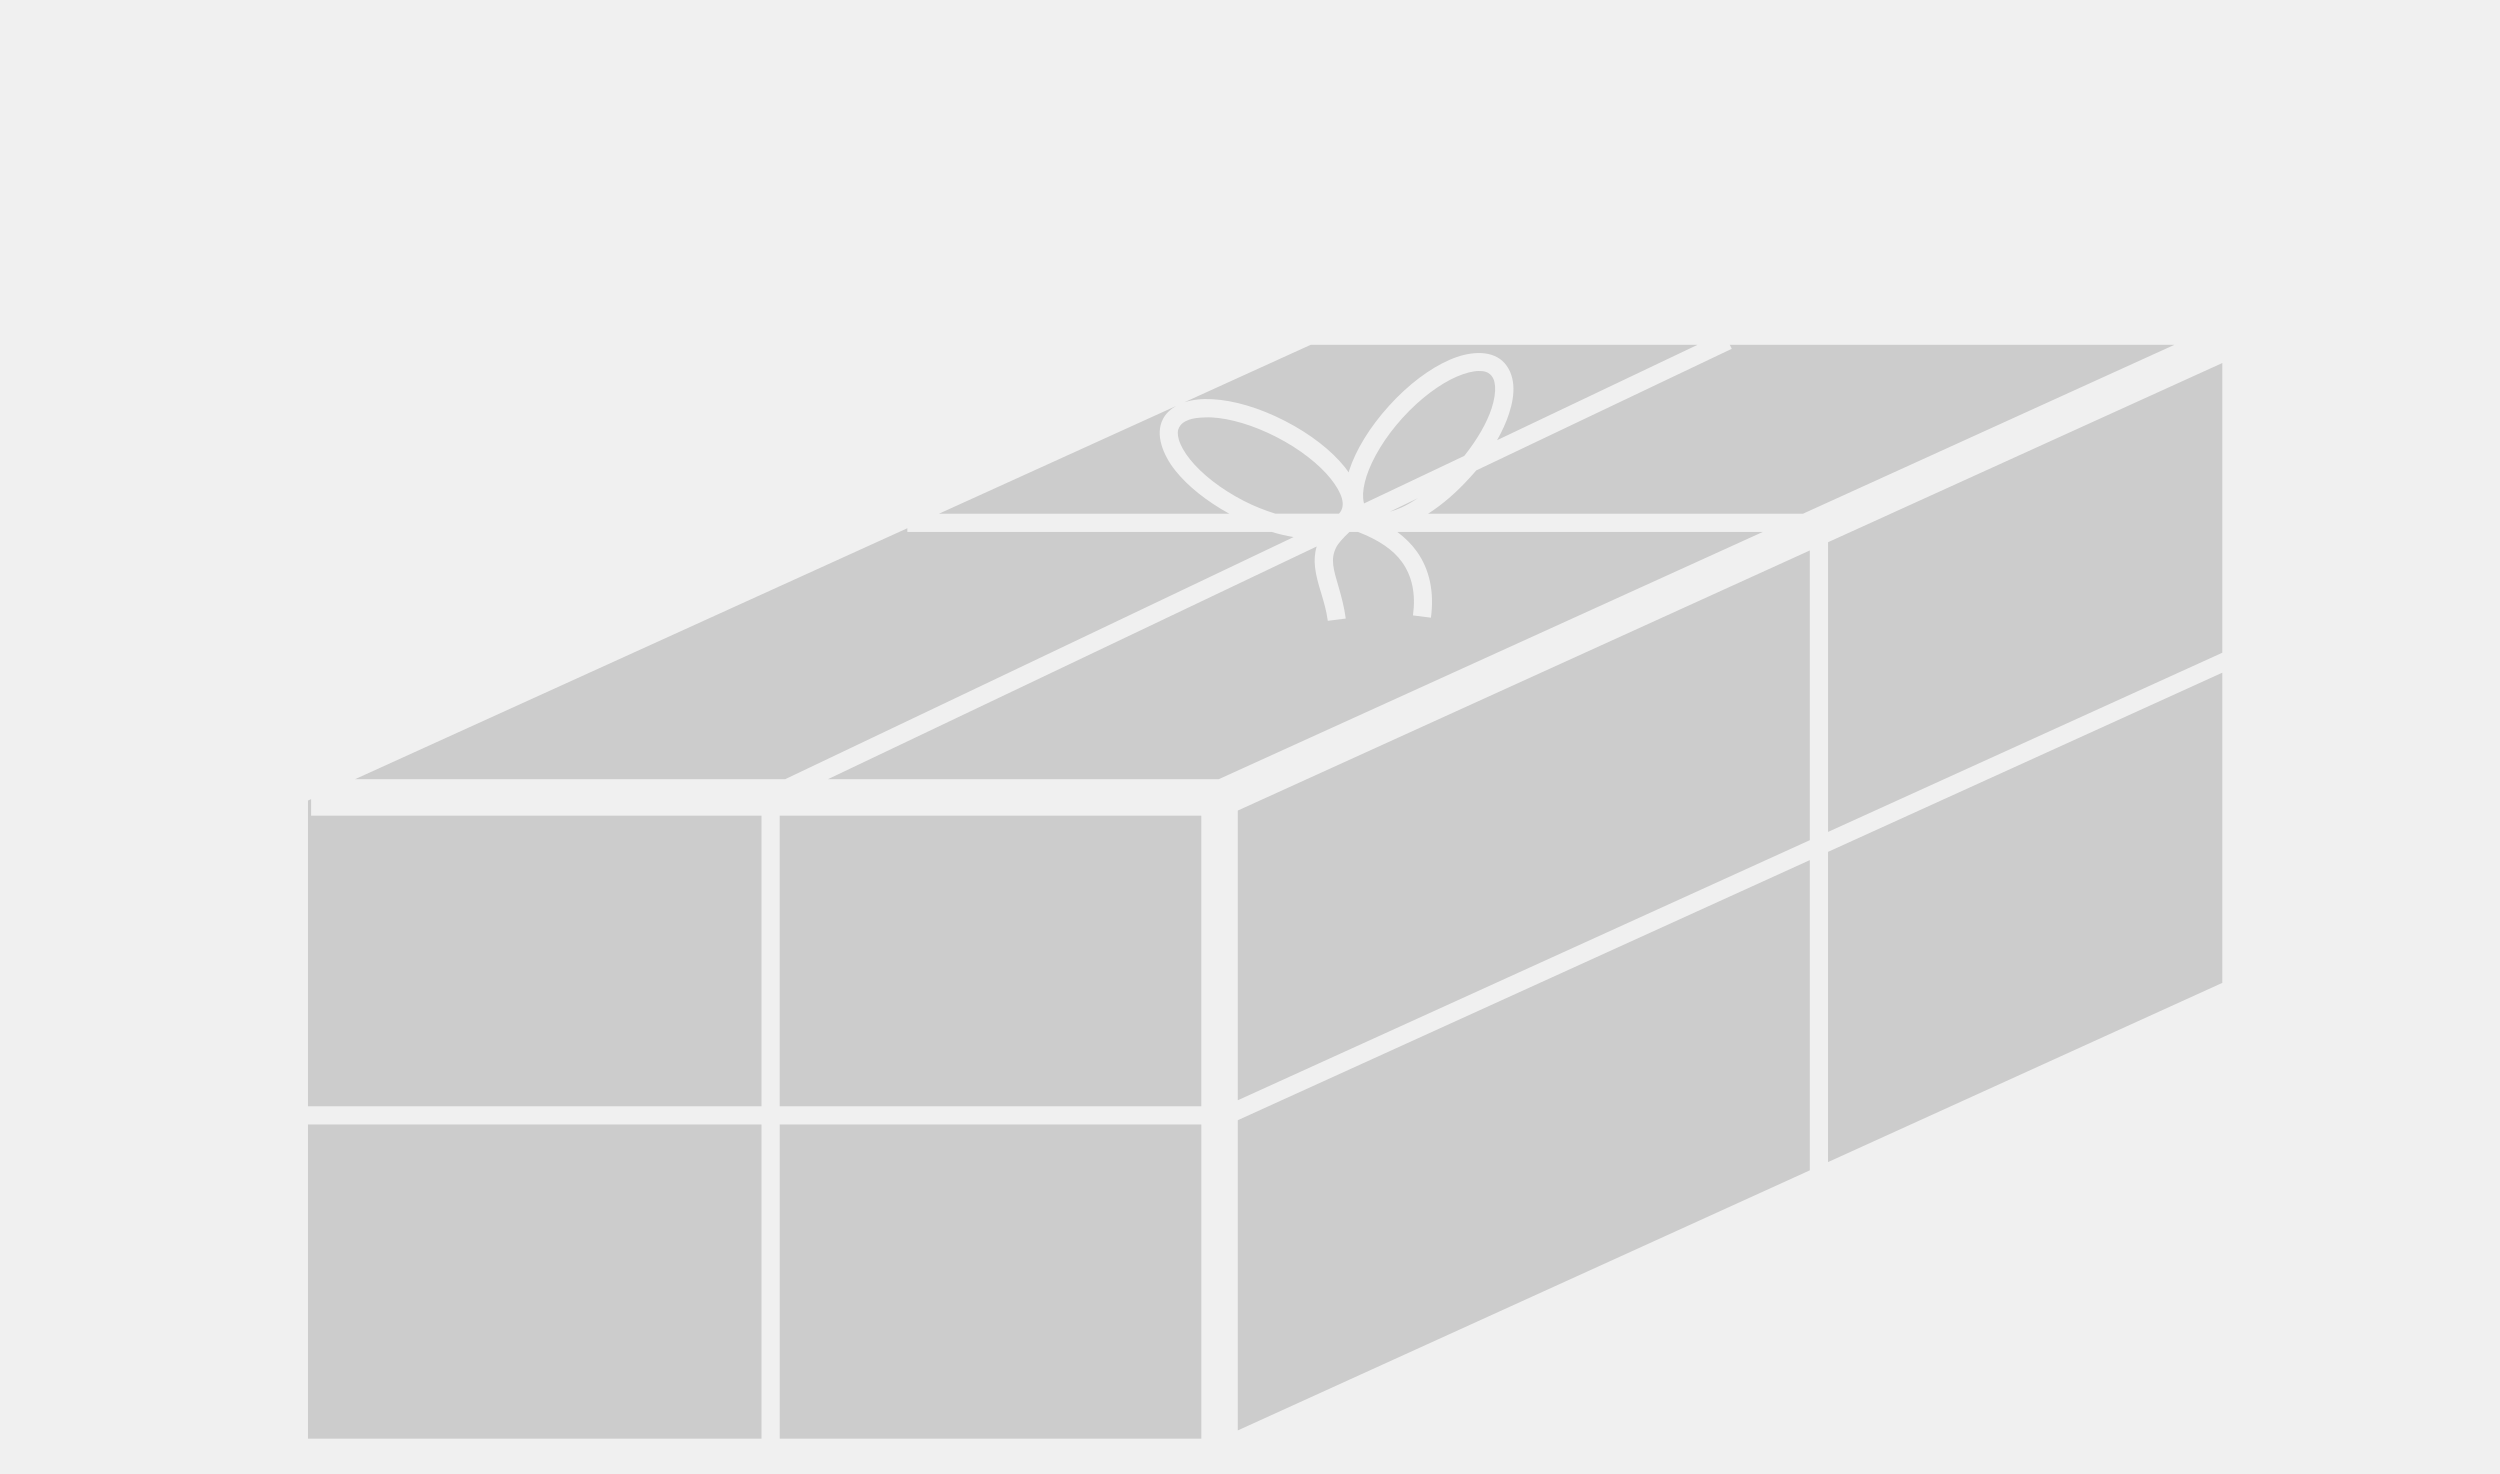
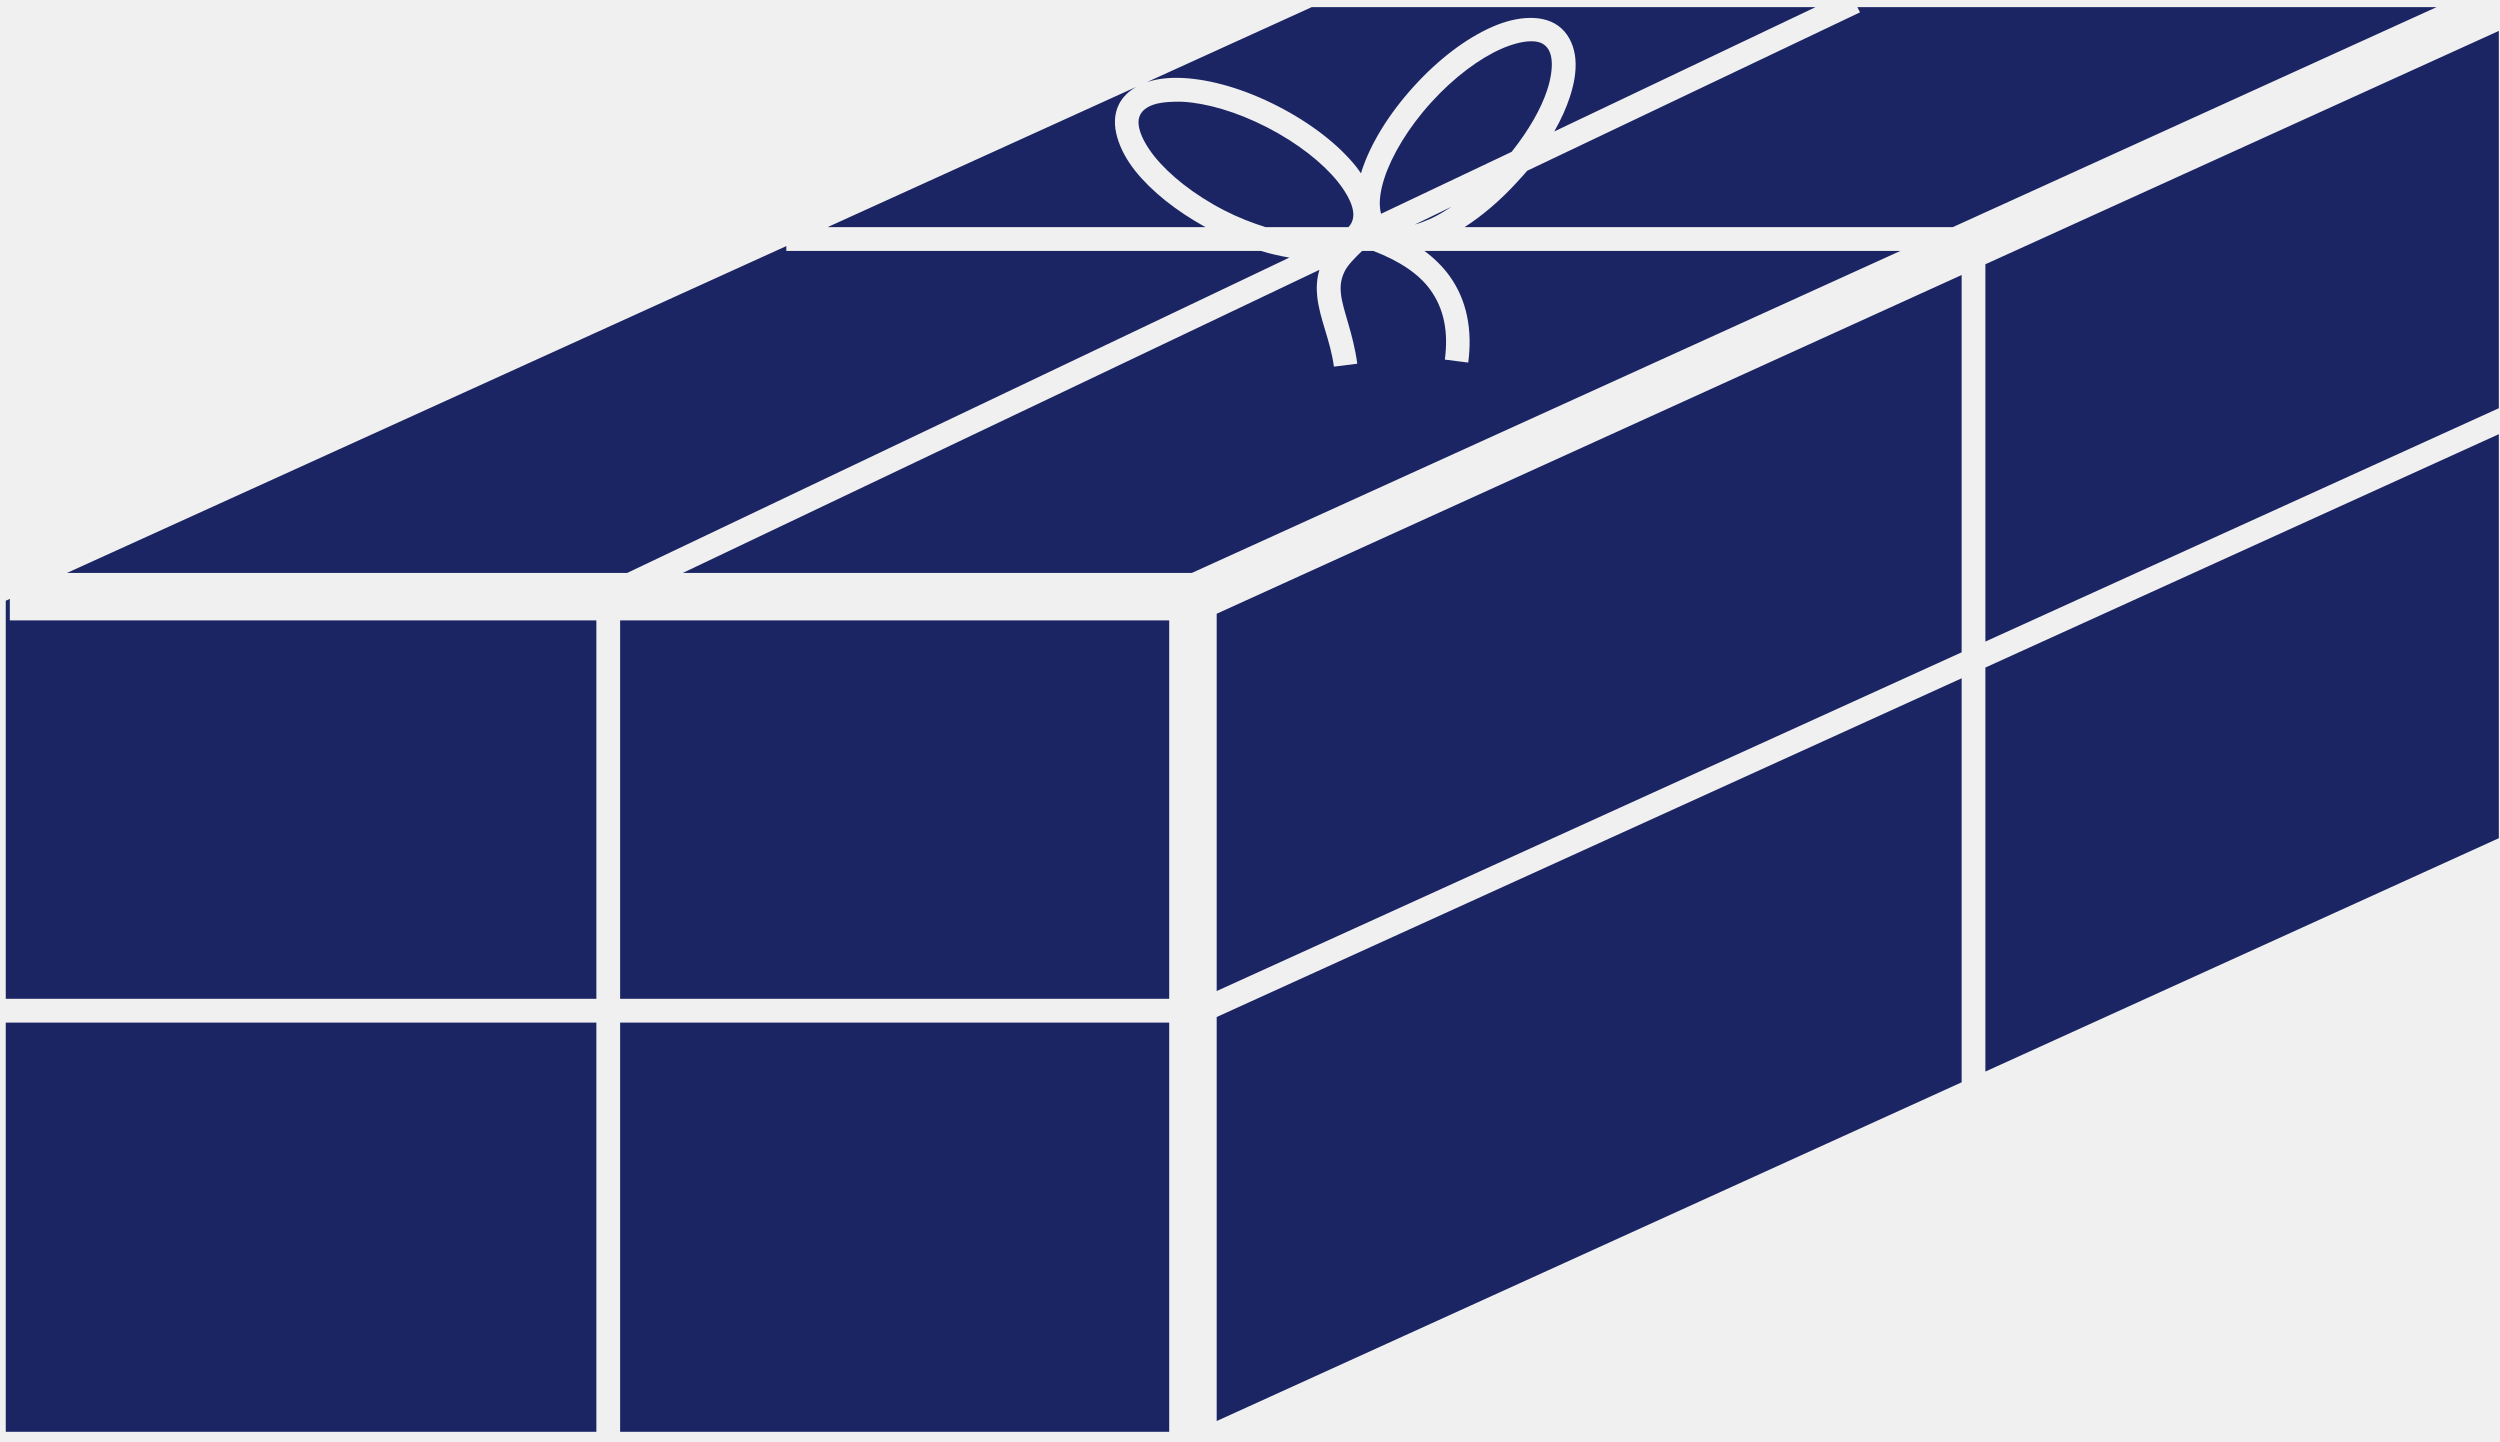
- <svg xmlns="http://www.w3.org/2000/svg" version="1.1" width="280" height="165" id="svg2">
-   <defs id="defs4" />
-   <g transform="translate(0,-887.3622)" id="layer1" />
-   <path d="m 172.473,-190.141 c -3.881,0.172 -6.976,2.058 -7.422,4.818 -0.548,3.397 3.134,6.839 8.23,7.661 5.095,0.823 9.657,-1.272 10.205,-4.669 0.537,-3.394 -3.142,-6.81 -8.23,-7.631 -0.955,-0.154 -1.887,-0.219 -2.783,-0.18 z m -7.601,6.195 c -18.383,0.286 -35.208,10.517 -44.74,26.395 -21.21,2.06 -35.882,8.61 -37.468,18.435 -2.624,16.253 31.499,35.28 76.193,42.496 44.694,7.215 83.056,-0.117 85.68,-16.37 l 0,-0.06 c 1.476,-9.474 -9.509,-19.883 -27.772,-28.34 -3.853,-18.088 -16.372,-33.196 -33.548,-39.473 -0.008,0.141 -0.008,0.277 -0.03,0.419 -0.548,3.397 -5.14,5.521 -10.235,4.698 -5.095,-0.823 -8.748,-4.264 -8.2,-7.661 0.029,-0.182 0.068,-0.364 0.12,-0.539 z m -3.053,5.267 0.569,0.778 c -12.804,9.183 -19.82,18.557 -23.642,25.617 -3.822,7.06 -4.459,11.761 -4.459,11.761 l -0.928,-0.12 c 0,0 0.662,-4.94 4.549,-12.12 3.887,-7.18 10.991,-16.651 23.911,-25.916 z m 18.435,5.117 c 5.253,6.843 7.207,17.61 7.901,26.665 0.694,9.054 0.09,16.43 0.09,16.43 l -0.958,-0.09 c 0,0 0.598,-7.307 -0.09,-16.28 -0.688,-8.973 -2.696,-19.58 -7.721,-26.126 l 0.778,-0.599 z m -62.965,30.226 c 13.341,6.612 29.377,11.792 46.985,14.634 17.57,2.836 34.388,2.961 49.109,0.898 -0.264,0.873 -0.505,1.722 -0.808,2.574 -14.547,2.139 -31.288,2.071 -48.75,-0.748 -17.496,-2.825 -33.387,-8.037 -46.536,-14.664 -0.019,-0.903 -0.027,-1.783 0,-2.693 z m -2.095,5.357 c 13.671,6.775 30.109,12.08 48.152,14.993 18.004,2.906 35.251,3.042 50.336,0.928 -0.271,0.895 -0.527,1.791 -0.838,2.663 -14.906,2.192 -32.053,2.081 -49.947,-0.808 -17.929,-2.894 -34.229,-8.203 -47.703,-14.993 -0.02,-0.925 -0.027,-1.85 0,-2.783 z m -2.065,5.357 c 14.001,6.939 30.811,12.369 49.289,15.352 18.438,2.977 36.114,3.123 51.563,0.958 -0.278,0.917 -0.55,1.829 -0.868,2.723 -15.266,2.245 -32.849,2.15 -51.174,-0.808 -18.361,-2.964 -35.041,-8.428 -48.84,-15.382 -0.021,-0.947 0.002,-1.888 0.03,-2.843 z" id="path6509" style="fill:#cccccc;fill-opacity:1;fill-rule:evenodd;stroke:#cccccc;stroke-width:0;stroke-linecap:round;stroke-linejoin:round;stroke-miterlimit:4;stroke-opacity:1;stroke-dashoffset:0" />
-   <path d="m 50.963,-237.706 -8.055,64.44 8.055,64.44 8.055,-64.44 z" id="path6555" style="fill:#cccccc;stroke:#000000;stroke-width:0;stroke-linecap:butt;stroke-linejoin:miter;stroke-miterlimit:4;stroke-opacity:1;stroke-dasharray:none" />
-   <path d="m 115.403,-173.266 -64.44,-8.055 -64.44,8.055 64.44,8.055 z" id="path6557" style="fill:#cccccc;stroke:#000000;stroke-width:0;stroke-linecap:butt;stroke-linejoin:miter;stroke-miterlimit:4;stroke-opacity:1;stroke-dasharray:none" />
-   <path d="m 79.947,-202.251 -32.608,25.362 -25.362,32.608 32.608,-25.362 z" id="path6559" style="fill:#cccccc;stroke:#000000;stroke-width:0;stroke-linecap:butt;stroke-linejoin:miter;stroke-miterlimit:4;stroke-opacity:1;stroke-dasharray:none" />
-   <path d="m 79.947,-144.282 -25.362,-32.608 -32.608,-25.362 25.362,32.608 z" id="path6561" style="fill:#cccccc;stroke:#000000;stroke-width:0;stroke-linecap:butt;stroke-linejoin:miter;stroke-miterlimit:4;stroke-opacity:1;stroke-dasharray:none" />
-   <path d="m 54.739,-173.538 a 4.196,4.196 0 1 1 -8e-6,-0.008" id="path6563" style="fill:#ffffff;fill-opacity:1;fill-rule:evenodd;stroke:#cccccc;stroke-width:0;stroke-linecap:round;stroke-linejoin:round;stroke-miterlimit:4;stroke-opacity:1;stroke-dasharray:none;stroke-dashoffset:0" />
-   <path d="m 74.602,-173.588 a 23.859,23.185 0 1 1 -4.9e-5,-0.046" id="path6569" style="fill:none;stroke:#cccccc;stroke-width:2.131;stroke-linecap:round;stroke-linejoin:round;stroke-miterlimit:4;stroke-opacity:1;stroke-dasharray:none;stroke-dashoffset:0" />
-   <path style="fill:#cccccc;stroke:#000000;stroke-width:0;stroke-linecap:butt;stroke-linejoin:miter;stroke-miterlimit:4;stroke-opacity:1;stroke-dasharray:none" d="m 146.802,38.616 -14.166,6.445 c 0.925,-0.305 1.97,-0.412 3.127,-0.351 2.416,0.127 5.269,0.953 8.136,2.425 2.862,1.47 5.221,3.313 6.732,5.201 0.147,0.183 0.284,0.391 0.415,0.574 0.022,-0.074 0.04,-0.149 0.064,-0.223 0.748,-2.301 2.303,-4.855 4.467,-7.243 2.164,-2.388 4.548,-4.166 6.764,-5.137 1.108,-0.485 2.177,-0.746 3.191,-0.766 1.013,-0.02 2.001,0.22 2.744,0.893 0.743,0.673 1.133,1.67 1.212,2.68 0.08,1.01 -0.104,2.072 -0.479,3.222 -0.31,0.955 -0.766,1.955 -1.34,2.967 l 22.462,-10.688 -43.328,0 z m 46.933,0 0.223,0.447 -28.619,13.624 c -0.251,0.303 -0.527,0.595 -0.798,0.893 -1.47,1.623 -3.039,2.958 -4.594,3.956 l 41.988,0 41.605,-18.92 -49.805,0 z m 55.165,2.042 -44.157,20.069 0,32.448 44.157,-20.069 0,-32.448 z m -83.305,0.893 c -0.642,0.013 -1.526,0.231 -2.457,0.638 -1.861,0.815 -4.065,2.422 -6.062,4.626 -1.997,2.204 -3.392,4.577 -4.02,6.509 -0.314,0.966 -0.434,1.817 -0.383,2.457 0.018,0.231 0.046,0.432 0.096,0.606 l 11.231,-5.328 c 1.474,-1.847 2.544,-3.732 3.063,-5.328 0.314,-0.966 0.434,-1.848 0.383,-2.489 -0.051,-0.64 -0.255,-1.048 -0.542,-1.308 -0.287,-0.261 -0.666,-0.395 -1.308,-0.383 z m -33.884,3.924 -26.545,12.06 32.512,0 c -2.547,-1.403 -4.645,-3.086 -6.03,-4.818 -0.756,-0.945 -1.282,-1.93 -1.563,-2.903 -0.281,-0.974 -0.298,-1.98 0.16,-2.872 0.325,-0.633 0.849,-1.112 1.468,-1.468 z m 3.254,1.276 c -0.704,0.015 -1.333,0.094 -1.787,0.255 -0.605,0.215 -0.939,0.516 -1.117,0.861 -0.177,0.345 -0.21,0.755 -0.032,1.372 0.178,0.617 0.61,1.408 1.244,2.201 1.269,1.587 3.384,3.299 6.03,4.658 1.201,0.617 2.394,1.076 3.542,1.436 l 7.115,0 c 0.103,-0.105 0.192,-0.228 0.255,-0.351 0.175,-0.345 0.244,-0.787 0.064,-1.404 -0.18,-0.617 -0.61,-1.377 -1.244,-2.17 -1.27,-1.585 -3.42,-3.301 -6.062,-4.658 -2.646,-1.359 -5.246,-2.095 -7.274,-2.201 -0.254,-0.013 -0.499,-0.005 -0.734,0 z m 23.865,9.029 -3.159,1.531 c 0.41,-0.115 0.843,-0.275 1.308,-0.479 0.592,-0.26 1.206,-0.639 1.851,-1.053 z m -57.207,3.382 -61.865,28.109 48.177,0 56.951,-27.12 c -0.791,-0.131 -1.613,-0.316 -2.457,-0.574 l -40.807,0 0,-0.415 z m 49.517,0.415 c -0.682,0.645 -1.26,1.263 -1.5,1.755 -0.331,0.68 -0.395,1.238 -0.319,1.946 0.152,1.417 1.038,3.322 1.404,5.998 l -2.01,0.255 c -0.32,-2.337 -1.224,-4.064 -1.436,-6.03 -0.079,-0.737 -0.048,-1.52 0.191,-2.297 l -54.75,26.067 43.774,0 60.94,-27.694 -40.935,0 c 0.856,0.643 1.593,1.367 2.17,2.17 1.49,2.075 1.967,4.628 1.595,7.434 l -2.01,-0.255 c 0.322,-2.433 -0.09,-4.391 -1.244,-5.998 -0.97,-1.351 -2.62,-2.472 -4.913,-3.35 l -0.957,0 z m 51.559,2.074 -64.066,29.13 0,32.448 64.066,-29.13 0,-32.448 z m 46.199,13.687 -44.157,20.069 0,34.745 44.157,-20.069 0,-34.745 z m -214.055,14.166 -0.351,0.16 0,34.235 50.794,0 0,-32.544 -50.443,0 0,-1.851 z m 52.485,1.851 0,32.544 47.22,0 0,-32.544 -47.22,0 z m 115.371,4.977 -64.066,29.13 0,34.745 64.066,-29.13 0,-34.745 z m -168.206,29.608 0,35.192 50.794,0 0,-35.192 -50.794,0 z m 52.836,0 0,35.192 47.22,0 0,-35.192 -47.22,0 z" id="path3063" />
+ <svg xmlns="http://www.w3.org/2000/svg" width="215px" height="124px" viewBox="0 0 215 124" version="1.1">
+   <defs />
+   <g id="Page-1" stroke="none" stroke-width="1" fill="none" fill-rule="evenodd">
+     <g id="p_delivery" fill="#1B2564">
+       <path d="M112.802,0.616 L98.636,7.061 C99.562,6.755 100.607,6.649 101.763,6.71 C104.179,6.837 107.033,7.663 109.899,9.134 C112.761,10.604 115.12,12.448 116.631,14.335 C116.778,14.518 116.916,14.726 117.046,14.909 C117.068,14.835 117.086,14.76 117.11,14.686 C117.858,12.385 119.413,9.831 121.577,7.443 C123.74,5.056 126.124,3.277 128.341,2.307 C129.449,1.821 130.518,1.561 131.531,1.541 C132.544,1.521 133.532,1.761 134.275,2.434 C135.018,3.107 135.408,4.104 135.487,5.114 C135.567,6.125 135.383,7.186 135.009,8.337 C134.698,9.291 134.243,10.292 133.669,11.304 L156.13,0.616 L112.803,0.616 L112.802,0.616 Z M159.736,0.616 L159.959,1.062 L131.34,14.686 C131.089,14.989 130.812,15.281 130.542,15.579 C129.072,17.202 127.503,18.537 125.948,19.536 L167.935,19.536 L209.54,0.616 L159.736,0.616 L159.736,0.616 Z M214.9,2.658 L170.743,22.726 L170.743,55.174 L214.9,35.106 L214.9,2.658 L214.9,2.658 Z M131.595,3.551 C130.953,3.563 130.069,3.782 129.138,4.189 C127.277,5.004 125.073,6.611 123.076,8.815 C121.079,11.02 119.684,13.392 119.056,15.324 C118.742,16.29 118.622,17.141 118.673,17.781 C118.691,18.012 118.719,18.212 118.769,18.387 L130,13.059 C131.473,11.212 132.543,9.327 133.062,7.731 C133.377,6.765 133.496,5.882 133.445,5.242 C133.395,4.602 133.19,4.194 132.903,3.934 C132.615,3.673 132.237,3.538 131.595,3.551 L131.595,3.551 Z M97.711,7.475 L71.166,19.536 L103.677,19.536 C101.13,18.132 99.033,16.45 97.647,14.718 C96.892,13.773 96.365,12.788 96.084,11.814 C95.802,10.841 95.785,9.835 96.243,8.943 C96.569,8.31 97.093,7.831 97.711,7.475 L97.711,7.475 Z M100.965,8.752 C100.262,8.766 99.633,8.846 99.179,9.007 C98.573,9.221 98.239,9.523 98.062,9.868 C97.885,10.213 97.852,10.623 98.03,11.24 C98.208,11.857 98.64,12.648 99.274,13.442 C100.543,15.028 102.658,16.741 105.305,18.1 C106.506,18.717 107.699,19.176 108.846,19.536 L115.961,19.536 C116.064,19.431 116.153,19.308 116.216,19.185 C116.392,18.839 116.46,18.398 116.28,17.781 C116.1,17.163 115.671,16.404 115.036,15.611 C113.766,14.026 111.616,12.31 108.974,10.953 C106.328,9.594 103.728,8.858 101.699,8.752 C101.446,8.738 101.2,8.747 100.966,8.752 L100.965,8.752 Z M124.831,17.781 L121.672,19.312 C122.082,19.198 122.515,19.038 122.98,18.834 C123.573,18.574 124.186,18.195 124.831,17.781 L124.831,17.781 Z M67.624,21.163 L5.759,49.272 L53.937,49.272 L110.888,22.152 C110.097,22.021 109.275,21.836 108.431,21.578 L67.624,21.578 L67.624,21.163 L67.624,21.163 Z M117.142,21.578 C116.46,22.223 115.882,22.841 115.642,23.332 C115.311,24.012 115.247,24.57 115.323,25.279 C115.475,26.696 116.361,28.601 116.727,31.277 L114.717,31.532 C114.397,29.195 113.493,27.468 113.281,25.502 C113.202,24.765 113.233,23.982 113.472,23.205 L58.722,49.272 L102.497,49.272 L163.437,21.578 L122.502,21.578 C123.358,22.221 124.095,22.944 124.671,23.747 C126.161,25.822 126.638,28.375 126.267,31.181 L124.257,30.926 C124.579,28.493 124.167,26.535 123.012,24.928 C122.042,23.577 120.392,22.455 118.099,21.578 L117.142,21.578 L117.142,21.578 Z M168.701,23.651 L104.635,52.781 L104.635,85.229 L168.701,56.099 L168.701,23.651 L168.701,23.651 Z M214.9,37.339 L170.743,57.408 L170.743,92.153 L214.9,72.084 L214.9,37.339 L214.9,37.339 Z M0.846,51.505 L0.495,51.665 L0.495,85.899 L51.288,85.899 L51.288,53.356 L0.846,53.356 L0.846,51.505 L0.846,51.505 Z M53.33,53.356 L53.33,85.899 L100.551,85.899 L100.551,53.356 L53.33,53.356 L53.33,53.356 Z M168.701,58.333 L104.635,87.463 L104.635,122.208 L168.701,93.078 L168.701,58.333 L168.701,58.333 Z M0.495,87.941 L0.495,123.133 L51.288,123.133 L51.288,87.941 L0.495,87.941 L0.495,87.941 Z M53.33,87.941 L53.33,123.133 L100.551,123.133 L100.551,87.941 L53.33,87.941 L53.33,87.941 Z" id="path3063" />
+     </g>
+   </g>
</svg>
